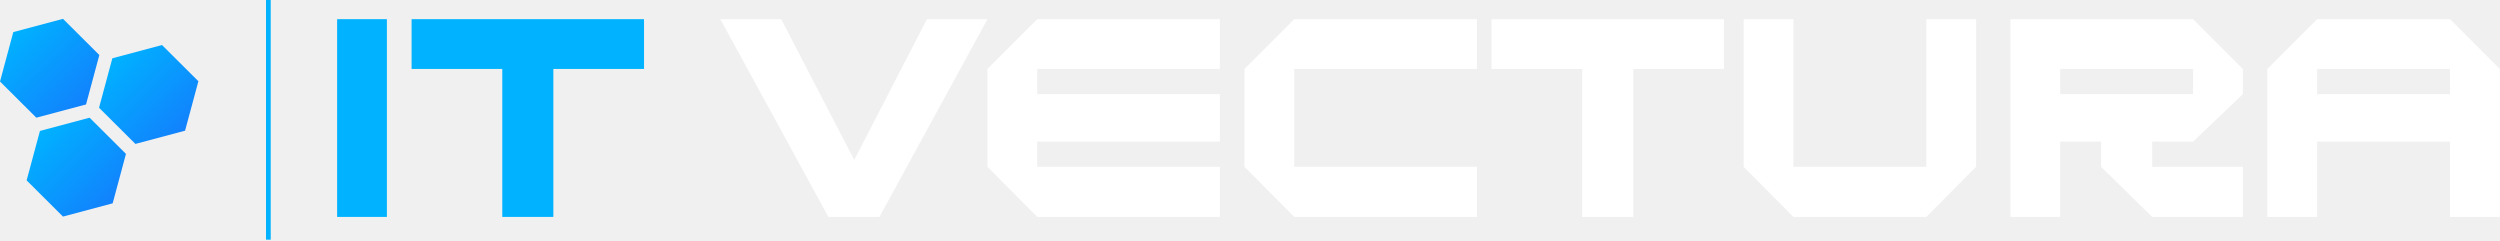
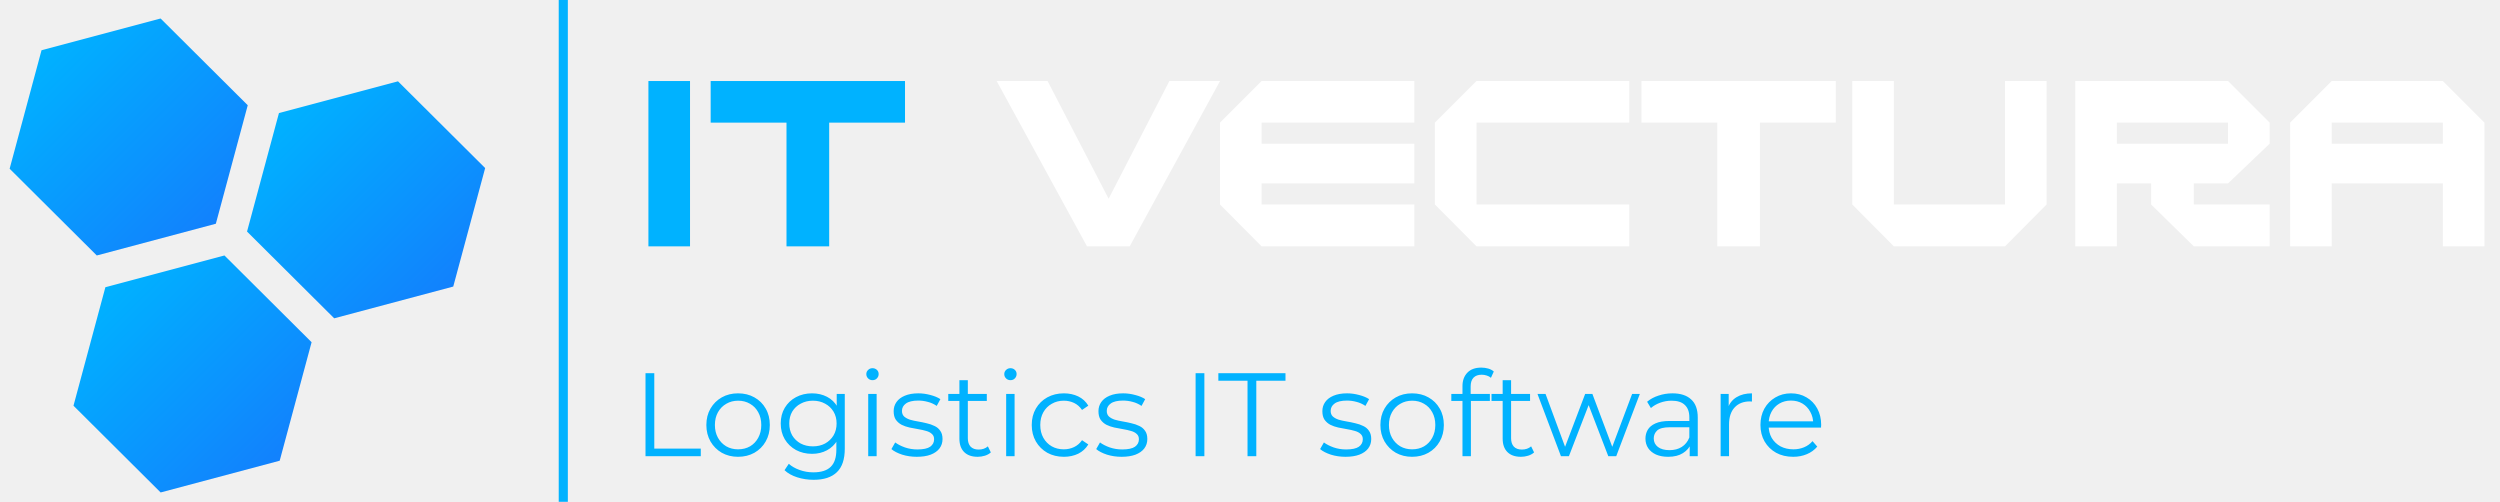
- <svg xmlns="http://www.w3.org/2000/svg" width="531" height="51" viewBox="0 0 531 51" fill="none">
-   <path d="M23.863 12.381L34.413 9.567L42.137 17.254L39.31 27.754L28.759 30.568L21.036 22.881L23.863 12.381Z" fill="url(#paint0_linear_74_2)" />
-   <path d="M2.827 6.814L13.377 4L21.101 11.687L18.273 22.187L7.723 25L0 17.314L2.827 6.814Z" fill="url(#paint1_linear_74_2)" />
-   <path d="M8.483 27.813L19.033 25L26.756 32.686L23.93 43.186L13.379 46L5.656 38.313L8.483 27.813Z" fill="url(#paint2_linear_74_2)" />
-   <path d="M82.175 46.072H71.606V4.072H82.175V46.072ZM136.793 14.642H117.532V46.072H106.684V14.642H87.422V4.072H136.793V14.642Z" fill="#00B2FF" />
-   <path d="M209.741 4.072L186.794 46.072H175.948L153 4.072H165.933L181.44 33.973L196.878 4.072H209.741ZM259.103 46.072H220.302L209.733 35.433V14.642L220.302 4.072H259.103V14.642H220.302V19.996H259.103V30.079H220.302V35.433H259.103V46.072ZM313.699 46.072H274.898L264.327 35.433V14.642L274.898 4.072H313.699V14.642H274.898V35.433H313.699V46.072ZM366.166 14.642H346.906V46.072H336.057V14.642H316.797V4.072H366.166V14.642ZM419.727 35.433L409.156 46.072H380.923L370.355 35.433V4.072H380.923V35.433H409.156V4.072H419.727V35.433ZM476.383 46.072H457.123L446.274 35.433V30.079H437.582V46.072H427.014V4.072H465.814L476.383 14.642V19.996L465.814 30.079H457.123V35.433H476.383V46.072ZM465.814 19.996V14.642H437.582V19.996H465.814ZM530.956 46.072H520.385V30.079H492.155V46.072H481.584V14.642L492.155 4.072H520.385L530.956 14.642V46.072ZM520.385 19.996V14.642H492.155V19.996H520.385Z" fill="white" />
-   <path d="M57 0V50.909" stroke="#00B2FF" />
+ <svg xmlns="http://www.w3.org/2000/svg" width="274" height="55" viewBox="0 0 274 55" fill="none">
+   <g clip-path="url(#clip0_56_12)">
+     <path d="M30.572 12.393L43.62 8.913L53.173 18.42L49.676 31.406L36.628 34.886L27.075 25.379L30.572 12.393Z" fill="url(#paint0_linear_56_12)" />
+     <path d="M4.552 5.507L17.601 2.027L27.153 11.534L23.657 24.52L10.608 28L1.056 18.493L4.552 5.507Z" fill="url(#paint1_linear_56_12)" />
+     <path d="M11.55 31.48L24.599 28L34.151 37.507L30.655 50.493L17.606 53.973L8.054 44.466L11.55 31.48Z" fill="url(#paint2_linear_56_12)" />
+     <path d="M75.626 27H71.066V8.88H75.626V27ZM99.189 13.44H90.879V27H86.2V13.44H77.889V8.88H99.189V13.44Z" fill="#00B2FF" />
+     <path d="M133.715 8.88L123.815 27H119.135L109.235 8.88H114.815L121.505 21.78L128.165 8.88H133.715ZM155.011 27H138.271L133.711 22.41V13.44L138.271 8.88H155.011V13.44H138.271V15.75H155.011V20.1H138.271V22.41H155.011V27ZM178.565 27H161.825L157.265 22.41V13.44L161.825 8.88H178.565V13.44H161.825V22.41H178.565V27ZM201.201 13.44H192.891V27H188.211V13.44H179.901V8.88H201.201V13.44ZM224.308 22.41L219.748 27H207.568L203.008 22.41V8.88H207.568V22.41H219.748V8.88H224.308V22.41ZM248.752 27H240.442L235.762 22.41V20.1H232.012V27H227.452V8.88H244.192L248.752 13.44V15.75L244.192 20.1H240.442V22.41H248.752V27ZM244.192 15.75V13.44H232.012V15.75H244.192ZM272.296 27H267.736V20.1H255.556V27H250.996V13.44L255.556 8.88H267.736L272.296 13.44V27ZM267.736 15.75V13.44H255.556V15.75H267.736Z" fill="white" />
+     <path d="M70.748 50V40.9H71.71V49.168H76.806V50H70.748ZM80.888 50.065C80.23 50.065 79.636 49.918 79.107 49.623C78.587 49.32 78.176 48.908 77.872 48.388C77.569 47.859 77.417 47.257 77.417 46.581C77.417 45.896 77.569 45.294 77.872 44.774C78.176 44.254 78.587 43.847 79.107 43.552C79.627 43.257 80.221 43.11 80.888 43.11C81.564 43.11 82.162 43.257 82.682 43.552C83.211 43.847 83.623 44.254 83.917 44.774C84.221 45.294 84.372 45.896 84.372 46.581C84.372 47.257 84.221 47.859 83.917 48.388C83.623 48.908 83.211 49.32 82.682 49.623C82.154 49.918 81.556 50.065 80.888 50.065ZM80.888 49.246C81.382 49.246 81.82 49.138 82.201 48.921C82.583 48.696 82.882 48.384 83.098 47.985C83.324 47.578 83.436 47.11 83.436 46.581C83.436 46.044 83.324 45.576 83.098 45.177C82.882 44.778 82.583 44.471 82.201 44.254C81.82 44.029 81.387 43.916 80.901 43.916C80.416 43.916 79.983 44.029 79.601 44.254C79.22 44.471 78.917 44.778 78.691 45.177C78.466 45.576 78.353 46.044 78.353 46.581C78.353 47.11 78.466 47.578 78.691 47.985C78.917 48.384 79.22 48.696 79.601 48.921C79.983 49.138 80.412 49.246 80.888 49.246ZM89.169 52.587C88.545 52.587 87.947 52.496 87.375 52.314C86.803 52.132 86.339 51.872 85.984 51.534L86.452 50.832C86.772 51.118 87.167 51.343 87.635 51.508C88.111 51.681 88.614 51.768 89.143 51.768C90.009 51.768 90.646 51.564 91.054 51.157C91.461 50.758 91.665 50.134 91.665 49.285V47.582L91.795 46.412L91.704 45.242V43.175H92.588V49.168C92.588 50.347 92.297 51.209 91.717 51.755C91.145 52.31 90.295 52.587 89.169 52.587ZM89 49.74C88.35 49.74 87.765 49.601 87.245 49.324C86.725 49.038 86.313 48.644 86.01 48.141C85.715 47.638 85.568 47.062 85.568 46.412C85.568 45.762 85.715 45.19 86.01 44.696C86.313 44.193 86.725 43.803 87.245 43.526C87.765 43.249 88.35 43.11 89 43.11C89.606 43.11 90.152 43.236 90.638 43.487C91.123 43.738 91.509 44.111 91.795 44.605C92.081 45.099 92.224 45.701 92.224 46.412C92.224 47.123 92.081 47.725 91.795 48.219C91.509 48.713 91.123 49.09 90.638 49.35C90.152 49.61 89.606 49.74 89 49.74ZM89.091 48.921C89.593 48.921 90.04 48.817 90.43 48.609C90.82 48.392 91.127 48.098 91.353 47.725C91.578 47.344 91.691 46.906 91.691 46.412C91.691 45.918 91.578 45.485 91.353 45.112C91.127 44.739 90.82 44.449 90.43 44.241C90.04 44.024 89.593 43.916 89.091 43.916C88.597 43.916 88.15 44.024 87.752 44.241C87.362 44.449 87.054 44.739 86.829 45.112C86.612 45.485 86.504 45.918 86.504 46.412C86.504 46.906 86.612 47.344 86.829 47.725C87.054 48.098 87.362 48.392 87.752 48.609C88.15 48.817 88.597 48.921 89.091 48.921ZM95.156 50V43.175H96.079V50H95.156ZM95.624 41.667C95.433 41.667 95.273 41.602 95.143 41.472C95.013 41.342 94.948 41.186 94.948 41.004C94.948 40.822 95.013 40.67 95.143 40.549C95.273 40.419 95.433 40.354 95.624 40.354C95.815 40.354 95.975 40.415 96.105 40.536C96.235 40.657 96.3 40.809 96.3 40.991C96.3 41.182 96.235 41.342 96.105 41.472C95.984 41.602 95.823 41.667 95.624 41.667ZM100.48 50.065C99.917 50.065 99.384 49.987 98.881 49.831C98.379 49.666 97.984 49.463 97.698 49.22L98.114 48.492C98.392 48.7 98.747 48.882 99.18 49.038C99.614 49.185 100.069 49.259 100.545 49.259C101.195 49.259 101.663 49.159 101.949 48.96C102.235 48.752 102.378 48.479 102.378 48.141C102.378 47.89 102.296 47.695 102.131 47.556C101.975 47.409 101.767 47.3 101.507 47.231C101.247 47.153 100.957 47.088 100.636 47.036C100.316 46.984 99.995 46.923 99.674 46.854C99.362 46.785 99.076 46.685 98.816 46.555C98.556 46.416 98.344 46.23 98.179 45.996C98.023 45.762 97.945 45.45 97.945 45.06C97.945 44.687 98.049 44.354 98.257 44.059C98.465 43.764 98.769 43.535 99.167 43.37C99.575 43.197 100.069 43.11 100.649 43.11C101.091 43.11 101.533 43.171 101.975 43.292C102.417 43.405 102.781 43.556 103.067 43.747L102.664 44.488C102.361 44.28 102.036 44.133 101.689 44.046C101.343 43.951 100.996 43.903 100.649 43.903C100.034 43.903 99.579 44.011 99.284 44.228C98.998 44.436 98.855 44.705 98.855 45.034C98.855 45.294 98.933 45.498 99.089 45.645C99.254 45.792 99.466 45.909 99.726 45.996C99.995 46.074 100.285 46.139 100.597 46.191C100.918 46.243 101.234 46.308 101.546 46.386C101.867 46.455 102.157 46.555 102.417 46.685C102.686 46.806 102.898 46.984 103.054 47.218C103.219 47.443 103.301 47.742 103.301 48.115C103.301 48.514 103.189 48.86 102.963 49.155C102.747 49.441 102.426 49.666 102.001 49.831C101.585 49.987 101.078 50.065 100.48 50.065ZM107.153 50.065C106.512 50.065 106.018 49.892 105.671 49.545C105.324 49.198 105.151 48.709 105.151 48.076V41.667H106.074V48.024C106.074 48.423 106.174 48.73 106.373 48.947C106.581 49.164 106.876 49.272 107.257 49.272C107.664 49.272 108.002 49.155 108.271 48.921L108.596 49.584C108.414 49.749 108.193 49.87 107.933 49.948C107.682 50.026 107.422 50.065 107.153 50.065ZM103.929 43.942V43.175H108.154V43.942H103.929ZM110.276 50V43.175H111.199V50H110.276ZM110.744 41.667C110.554 41.667 110.393 41.602 110.263 41.472C110.133 41.342 110.068 41.186 110.068 41.004C110.068 40.822 110.133 40.67 110.263 40.549C110.393 40.419 110.554 40.354 110.744 40.354C110.935 40.354 111.095 40.415 111.225 40.536C111.355 40.657 111.42 40.809 111.42 40.991C111.42 41.182 111.355 41.342 111.225 41.472C111.104 41.602 110.944 41.667 110.744 41.667ZM116.601 50.065C115.925 50.065 115.319 49.918 114.781 49.623C114.253 49.32 113.837 48.908 113.533 48.388C113.23 47.859 113.078 47.257 113.078 46.581C113.078 45.896 113.23 45.294 113.533 44.774C113.837 44.254 114.253 43.847 114.781 43.552C115.319 43.257 115.925 43.11 116.601 43.11C117.182 43.11 117.706 43.223 118.174 43.448C118.642 43.673 119.011 44.011 119.279 44.462L118.59 44.93C118.356 44.583 118.066 44.328 117.719 44.163C117.373 43.998 116.996 43.916 116.588 43.916C116.103 43.916 115.665 44.029 115.275 44.254C114.885 44.471 114.578 44.778 114.352 45.177C114.127 45.576 114.014 46.044 114.014 46.581C114.014 47.118 114.127 47.586 114.352 47.985C114.578 48.384 114.885 48.696 115.275 48.921C115.665 49.138 116.103 49.246 116.588 49.246C116.996 49.246 117.373 49.164 117.719 48.999C118.066 48.834 118.356 48.583 118.59 48.245L119.279 48.713C119.011 49.155 118.642 49.493 118.174 49.727C117.706 49.952 117.182 50.065 116.601 50.065ZM122.926 50.065C122.362 50.065 121.829 49.987 121.327 49.831C120.824 49.666 120.43 49.463 120.144 49.22L120.56 48.492C120.837 48.7 121.192 48.882 121.626 49.038C122.059 49.185 122.514 49.259 122.991 49.259C123.641 49.259 124.109 49.159 124.395 48.96C124.681 48.752 124.824 48.479 124.824 48.141C124.824 47.89 124.741 47.695 124.577 47.556C124.421 47.409 124.213 47.3 123.953 47.231C123.693 47.153 123.402 47.088 123.082 47.036C122.761 46.984 122.44 46.923 122.12 46.854C121.808 46.785 121.522 46.685 121.262 46.555C121.002 46.416 120.789 46.23 120.625 45.996C120.469 45.762 120.391 45.45 120.391 45.06C120.391 44.687 120.495 44.354 120.703 44.059C120.911 43.764 121.214 43.535 121.613 43.37C122.02 43.197 122.514 43.11 123.095 43.11C123.537 43.11 123.979 43.171 124.421 43.292C124.863 43.405 125.227 43.556 125.513 43.747L125.11 44.488C124.806 44.28 124.481 44.133 124.135 44.046C123.788 43.951 123.441 43.903 123.095 43.903C122.479 43.903 122.024 44.011 121.73 44.228C121.444 44.436 121.301 44.705 121.301 45.034C121.301 45.294 121.379 45.498 121.535 45.645C121.699 45.792 121.912 45.909 122.172 45.996C122.44 46.074 122.731 46.139 123.043 46.191C123.363 46.243 123.68 46.308 123.992 46.386C124.312 46.455 124.603 46.555 124.863 46.685C125.131 46.806 125.344 46.984 125.5 47.218C125.664 47.443 125.747 47.742 125.747 48.115C125.747 48.514 125.634 48.86 125.409 49.155C125.192 49.441 124.871 49.666 124.447 49.831C124.031 49.987 123.524 50.065 122.926 50.065ZM131.038 50V40.9H132V50H131.038ZM136.729 50V41.732H133.531V40.9H140.889V41.732H137.691V50H136.729ZM147.466 50.065C146.902 50.065 146.369 49.987 145.867 49.831C145.364 49.666 144.97 49.463 144.684 49.22L145.1 48.492C145.377 48.7 145.732 48.882 146.166 49.038C146.599 49.185 147.054 49.259 147.531 49.259C148.181 49.259 148.649 49.159 148.935 48.96C149.221 48.752 149.364 48.479 149.364 48.141C149.364 47.89 149.281 47.695 149.117 47.556C148.961 47.409 148.753 47.3 148.493 47.231C148.233 47.153 147.942 47.088 147.622 47.036C147.301 46.984 146.98 46.923 146.66 46.854C146.348 46.785 146.062 46.685 145.802 46.555C145.542 46.416 145.329 46.23 145.165 45.996C145.009 45.762 144.931 45.45 144.931 45.06C144.931 44.687 145.035 44.354 145.243 44.059C145.451 43.764 145.754 43.535 146.153 43.37C146.56 43.197 147.054 43.11 147.635 43.11C148.077 43.11 148.519 43.171 148.961 43.292C149.403 43.405 149.767 43.556 150.053 43.747L149.65 44.488C149.346 44.28 149.021 44.133 148.675 44.046C148.328 43.951 147.981 43.903 147.635 43.903C147.019 43.903 146.564 44.011 146.27 44.228C145.984 44.436 145.841 44.705 145.841 45.034C145.841 45.294 145.919 45.498 146.075 45.645C146.239 45.792 146.452 45.909 146.712 45.996C146.98 46.074 147.271 46.139 147.583 46.191C147.903 46.243 148.22 46.308 148.532 46.386C148.852 46.455 149.143 46.555 149.403 46.685C149.671 46.806 149.884 46.984 150.04 47.218C150.204 47.443 150.287 47.742 150.287 48.115C150.287 48.514 150.174 48.86 149.949 49.155C149.732 49.441 149.411 49.666 148.987 49.831C148.571 49.987 148.064 50.065 147.466 50.065ZM154.762 50.065C154.104 50.065 153.51 49.918 152.981 49.623C152.461 49.32 152.05 48.908 151.746 48.388C151.443 47.859 151.291 47.257 151.291 46.581C151.291 45.896 151.443 45.294 151.746 44.774C152.05 44.254 152.461 43.847 152.981 43.552C153.501 43.257 154.095 43.11 154.762 43.11C155.438 43.11 156.036 43.257 156.556 43.552C157.085 43.847 157.497 44.254 157.791 44.774C158.095 45.294 158.246 45.896 158.246 46.581C158.246 47.257 158.095 47.859 157.791 48.388C157.497 48.908 157.085 49.32 156.556 49.623C156.028 49.918 155.43 50.065 154.762 50.065ZM154.762 49.246C155.256 49.246 155.694 49.138 156.075 48.921C156.457 48.696 156.756 48.384 156.972 47.985C157.198 47.578 157.31 47.11 157.31 46.581C157.31 46.044 157.198 45.576 156.972 45.177C156.756 44.778 156.457 44.471 156.075 44.254C155.694 44.029 155.261 43.916 154.775 43.916C154.29 43.916 153.857 44.029 153.475 44.254C153.094 44.471 152.791 44.778 152.565 45.177C152.34 45.576 152.227 46.044 152.227 46.581C152.227 47.11 152.34 47.578 152.565 47.985C152.791 48.384 153.094 48.696 153.475 48.921C153.857 49.138 154.286 49.246 154.762 49.246ZM160.287 50V42.317C160.287 41.71 160.464 41.221 160.82 40.848C161.175 40.475 161.686 40.289 162.354 40.289C162.614 40.289 162.865 40.324 163.108 40.393C163.35 40.462 163.554 40.571 163.719 40.718L163.407 41.407C163.277 41.294 163.125 41.212 162.952 41.16C162.778 41.099 162.592 41.069 162.393 41.069C162.003 41.069 161.704 41.177 161.496 41.394C161.288 41.611 161.184 41.931 161.184 42.356V43.396L161.21 43.825V50H160.287ZM159.065 43.942V43.175H163.29V43.942H159.065ZM166.694 50.065C166.053 50.065 165.559 49.892 165.212 49.545C164.865 49.198 164.692 48.709 164.692 48.076V41.667H165.615V48.024C165.615 48.423 165.715 48.73 165.914 48.947C166.122 49.164 166.417 49.272 166.798 49.272C167.205 49.272 167.543 49.155 167.812 48.921L168.137 49.584C167.955 49.749 167.734 49.87 167.474 49.948C167.223 50.026 166.963 50.065 166.694 50.065ZM163.47 43.942V43.175H167.695V43.942H163.47ZM171.081 50L168.507 43.175H169.391L171.731 49.506H171.328L173.733 43.175H174.526L176.905 49.506H176.502L178.881 43.175H179.726L177.139 50H176.268L173.98 44.046H174.253L171.952 50H171.081ZM185.19 50V48.492L185.151 48.245V45.723C185.151 45.142 184.986 44.696 184.657 44.384C184.336 44.072 183.855 43.916 183.214 43.916C182.772 43.916 182.352 43.99 181.953 44.137C181.554 44.284 181.216 44.479 180.939 44.722L180.523 44.033C180.87 43.738 181.286 43.513 181.771 43.357C182.256 43.192 182.768 43.11 183.305 43.11C184.189 43.11 184.869 43.331 185.346 43.773C185.831 44.206 186.074 44.869 186.074 45.762V50H185.19ZM182.837 50.065C182.326 50.065 181.879 49.983 181.498 49.818C181.125 49.645 180.839 49.411 180.64 49.116C180.441 48.813 180.341 48.466 180.341 48.076C180.341 47.721 180.423 47.4 180.588 47.114C180.761 46.819 181.039 46.585 181.42 46.412C181.81 46.23 182.33 46.139 182.98 46.139H185.333V46.828H183.006C182.347 46.828 181.888 46.945 181.628 47.179C181.377 47.413 181.251 47.703 181.251 48.05C181.251 48.44 181.403 48.752 181.706 48.986C182.009 49.22 182.434 49.337 182.98 49.337C183.5 49.337 183.946 49.22 184.319 48.986C184.7 48.743 184.978 48.397 185.151 47.946L185.359 48.583C185.186 49.034 184.882 49.393 184.449 49.662C184.024 49.931 183.487 50.065 182.837 50.065ZM188.581 50V43.175H189.465V45.034L189.374 44.709C189.565 44.189 189.885 43.795 190.336 43.526C190.787 43.249 191.346 43.11 192.013 43.11V44.007C191.978 44.007 191.944 44.007 191.909 44.007C191.874 43.998 191.84 43.994 191.805 43.994C191.086 43.994 190.522 44.215 190.115 44.657C189.708 45.09 189.504 45.71 189.504 46.516V50H188.581ZM196.533 50.065C195.822 50.065 195.198 49.918 194.661 49.623C194.123 49.32 193.703 48.908 193.4 48.388C193.096 47.859 192.945 47.257 192.945 46.581C192.945 45.905 193.088 45.307 193.374 44.787C193.668 44.267 194.067 43.86 194.57 43.565C195.081 43.262 195.653 43.11 196.286 43.11C196.927 43.11 197.495 43.257 197.989 43.552C198.491 43.838 198.886 44.245 199.172 44.774C199.458 45.294 199.601 45.896 199.601 46.581C199.601 46.624 199.596 46.672 199.588 46.724C199.588 46.767 199.588 46.815 199.588 46.867H193.647V46.178H199.094L198.73 46.451C198.73 45.957 198.621 45.519 198.405 45.138C198.197 44.748 197.911 44.445 197.547 44.228C197.183 44.011 196.762 43.903 196.286 43.903C195.818 43.903 195.397 44.011 195.025 44.228C194.652 44.445 194.362 44.748 194.154 45.138C193.946 45.528 193.842 45.974 193.842 46.477V46.62C193.842 47.14 193.954 47.599 194.18 47.998C194.414 48.388 194.734 48.696 195.142 48.921C195.558 49.138 196.03 49.246 196.559 49.246C196.975 49.246 197.36 49.172 197.716 49.025C198.08 48.878 198.392 48.652 198.652 48.349L199.172 48.947C198.868 49.311 198.487 49.588 198.028 49.779C197.577 49.97 197.079 50.065 196.533 50.065Z" fill="#00B2FF" />
+     <line x1="61.736" y1="-2.17776e-08" x2="61.736" y2="56" stroke="#00B2FF" />
+   </g>
  <defs>
-     <linearGradient id="paint0_linear_74_2" x1="23.863" y1="12.381" x2="39.236" y2="27.827" gradientUnits="userSpaceOnUse">
+     <linearGradient id="paint0_linear_56_12" x1="30.572" y1="12.393" x2="49.585" y2="31.497" gradientUnits="userSpaceOnUse">
      <stop stop-color="#00B2FF" />
      <stop offset="1" stop-color="#1281FD" />
    </linearGradient>
-     <linearGradient id="paint1_linear_74_2" x1="2.827" y1="6.814" x2="18.2" y2="22.26" gradientUnits="userSpaceOnUse">
+     <linearGradient id="paint1_linear_56_12" x1="4.552" y1="5.507" x2="23.566" y2="24.611" gradientUnits="userSpaceOnUse">
      <stop stop-color="#00B2FF" />
      <stop offset="1" stop-color="#1281FD" />
    </linearGradient>
-     <linearGradient id="paint2_linear_74_2" x1="8.483" y1="27.813" x2="23.856" y2="43.26" gradientUnits="userSpaceOnUse">
+     <linearGradient id="paint2_linear_56_12" x1="11.55" y1="31.48" x2="30.564" y2="50.584" gradientUnits="userSpaceOnUse">
      <stop stop-color="#00B2FF" />
      <stop offset="1" stop-color="#1281FD" />
    </linearGradient>
+     <clipPath id="clip0_56_12">
+       <rect width="274" height="55" fill="white" />
+     </clipPath>
  </defs>
</svg>
